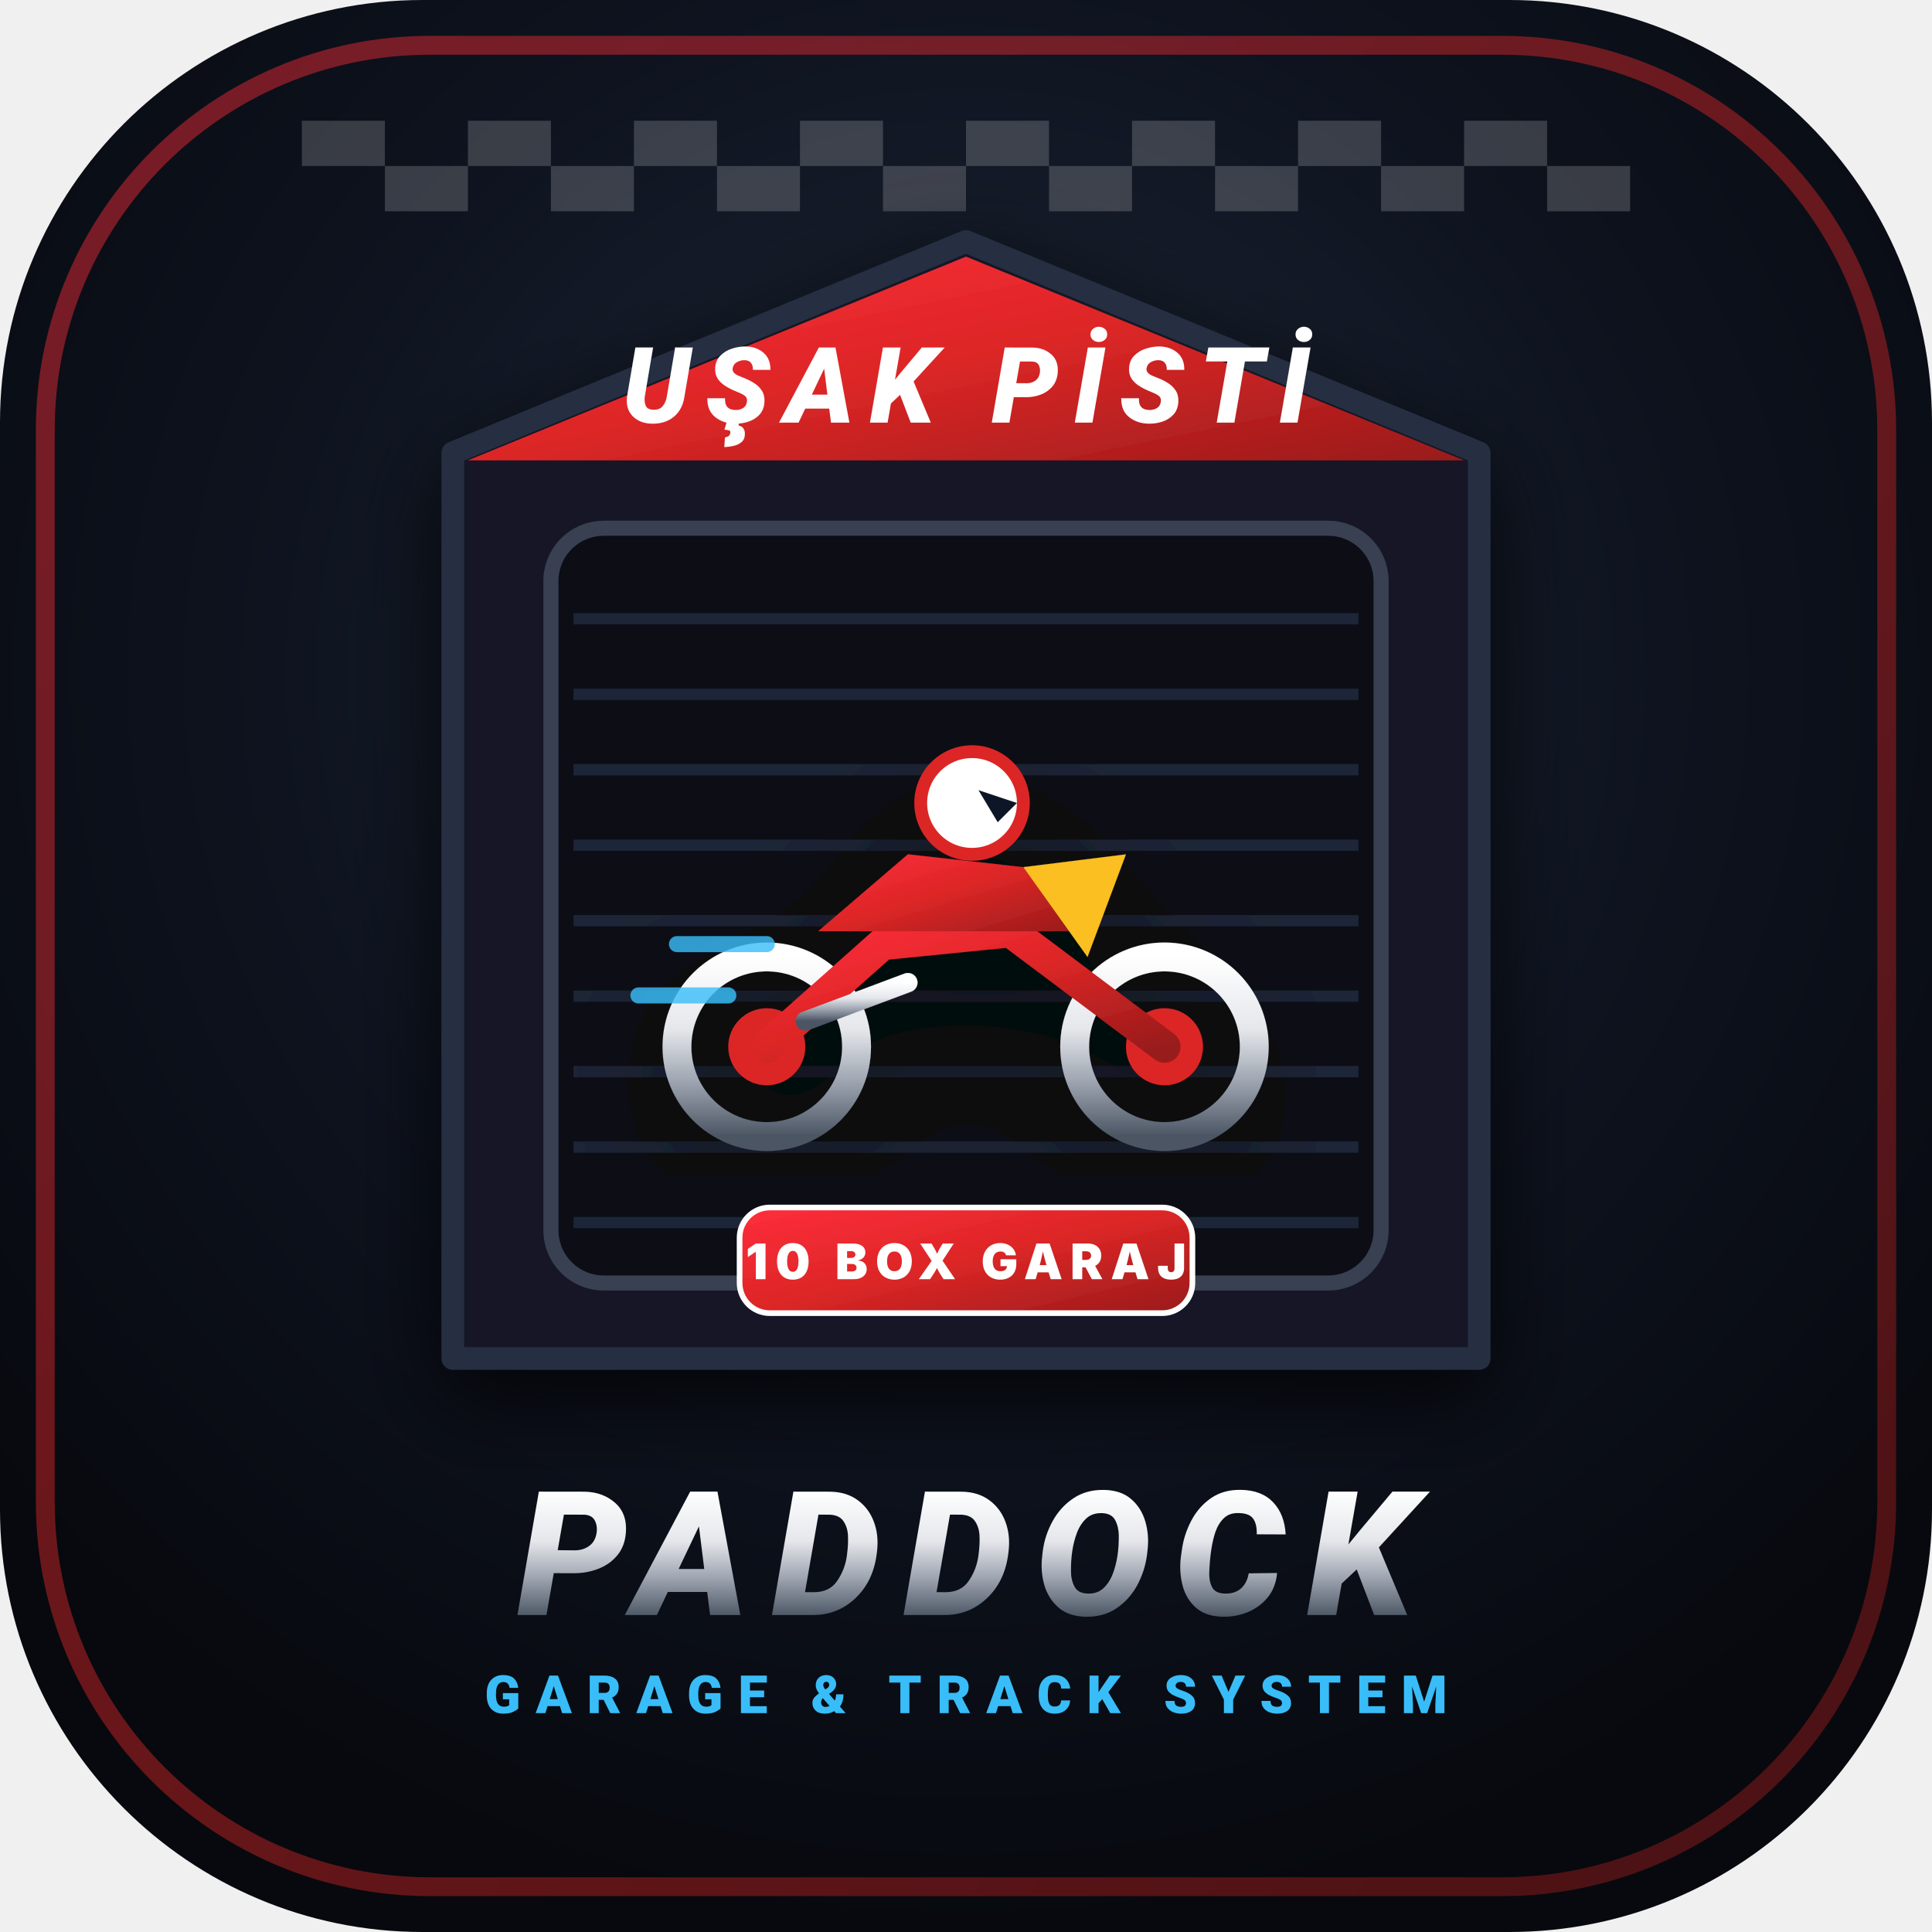
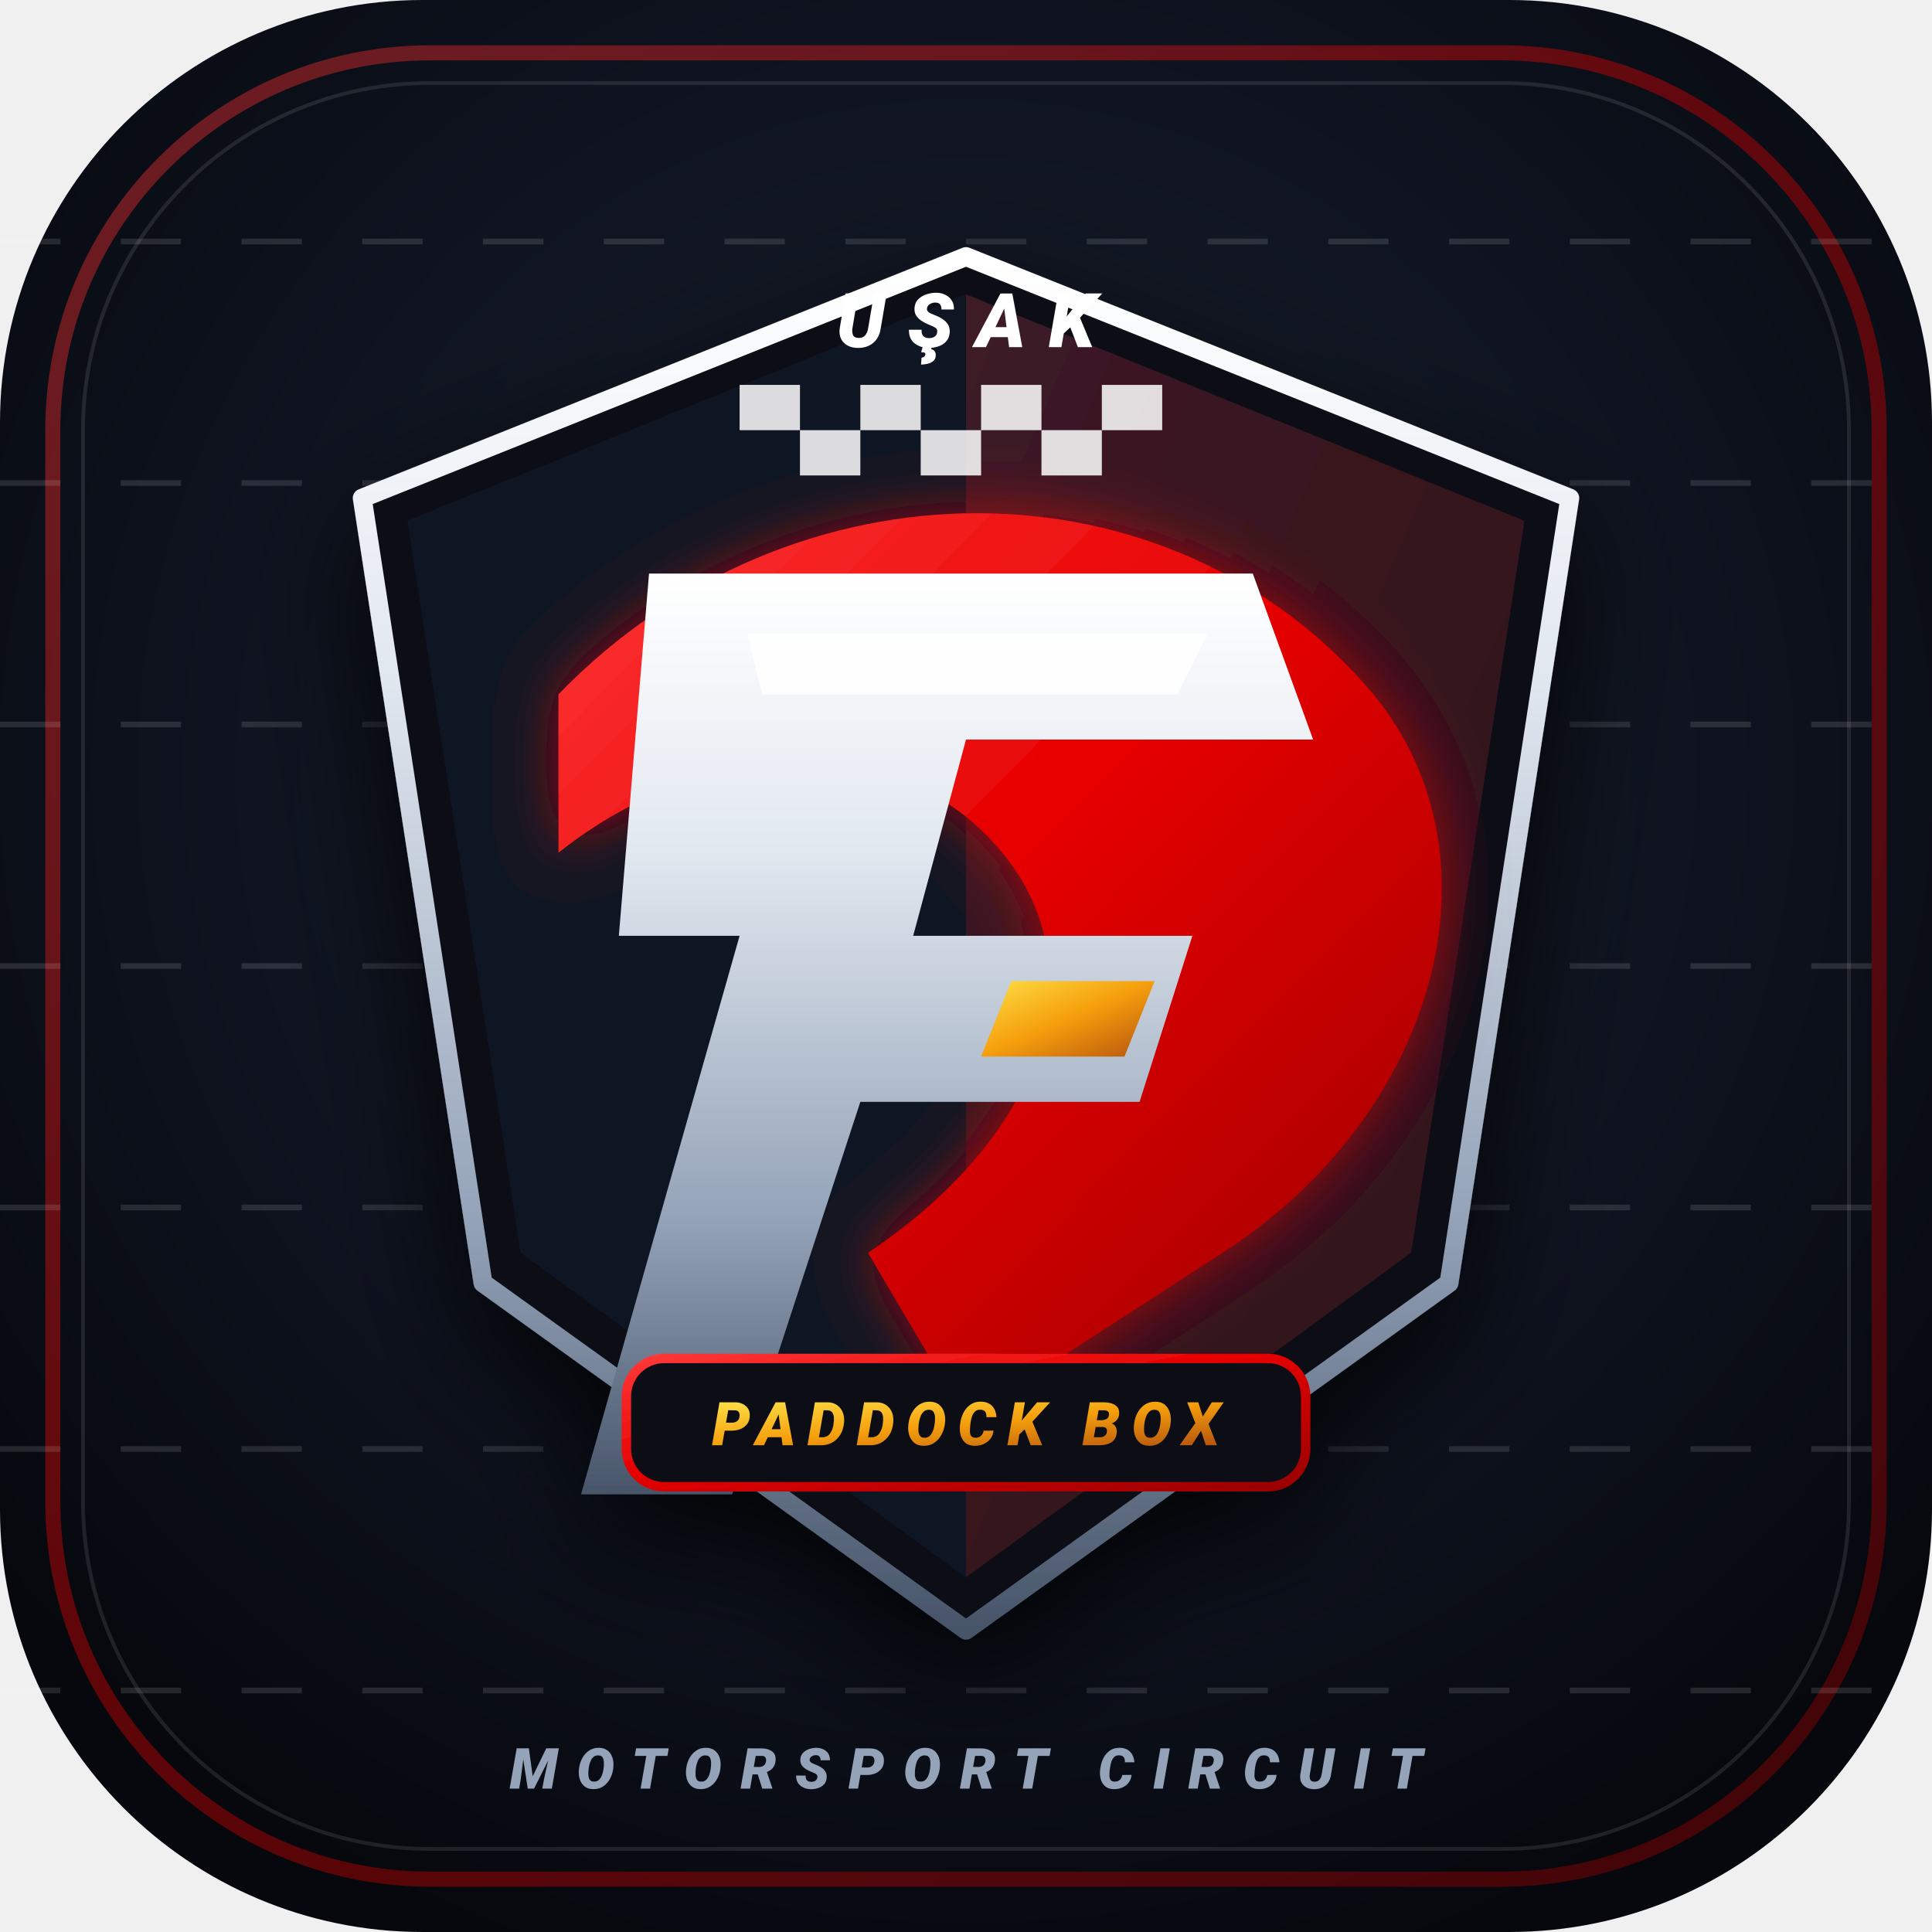
<svg xmlns="http://www.w3.org/2000/svg" viewBox="0 0 512 512" width="512" height="512">
  <defs>
-     <radialGradient id="bgGlow" cx="50%" cy="35%" r="65%">
-       <stop offset="0%" stop-color="#1F2937" />
-       <stop offset="55%" stop-color="#0E131F" />
-       <stop offset="100%" stop-color="#07090E" />
+     <radialGradient id="carbonBg" cx="50%" cy="40%" r="65%">
+       <stop offset="0%" stop-color="#1A202C" />
+       <stop offset="60%" stop-color="#0E131F" />
+       <stop offset="100%" stop-color="#06080D" />
    </radialGradient>
-     <linearGradient id="raceRed" x1="0%" y1="0%" x2="100%" y2="100%">
-       <stop offset="0%" stop-color="#FF2E3B" />
-       <stop offset="50%" stop-color="#DC2626" />
-       <stop offset="100%" stop-color="#991B1B" />
+     <linearGradient id="apexRed" x1="0%" y1="0%" x2="100%" y2="100%">
+       <stop offset="0%" stop-color="#FF3838" />
+       <stop offset="45%" stop-color="#E60000" />
+       <stop offset="100%" stop-color="#990000" />
    </linearGradient>
-     <linearGradient id="chrome" x1="0%" y1="0%" x2="0%" y2="100%">
+     <linearGradient id="titaniumChrome" x1="0%" y1="0%" x2="0%" y2="100%">
      <stop offset="0%" stop-color="#FFFFFF" />
-       <stop offset="40%" stop-color="#E5E7EB" />
-       <stop offset="70%" stop-color="#9CA3AF" />
-       <stop offset="100%" stop-color="#4B5563" />
+       <stop offset="30%" stop-color="#E2E8F0" />
+       <stop offset="70%" stop-color="#94A3B8" />
+       <stop offset="100%" stop-color="#475569" />
    </linearGradient>
-     <linearGradient id="paddockGold" x1="0%" y1="0%" x2="100%" y2="0%">
-       <stop offset="0%" stop-color="#FCD34D" />
+     <linearGradient id="goldApex" x1="0%" y1="0%" x2="100%" y2="100%">
+       <stop offset="0%" stop-color="#FDE047" />
      <stop offset="50%" stop-color="#F59E0B" />
-       <stop offset="100%" stop-color="#D97706" />
+       <stop offset="100%" stop-color="#B45309" />
    </linearGradient>
-     <linearGradient id="neonCyan" x1="0%" y1="0%" x2="100%" y2="100%">
+     <linearGradient id="cyanSpeed" x1="0%" y1="0%" x2="100%" y2="0%">
      <stop offset="0%" stop-color="#38BDF8" />
      <stop offset="100%" stop-color="#0284C7" />
    </linearGradient>
-     <filter id="dropShadow" x="-10%" y="-10%" width="120%" height="120%">
-       <feDropShadow dx="0" dy="8" stdDeviation="12" flood-color="#000000" flood-opacity="0.8" />
+     <filter id="badgeShadow" x="-20%" y="-20%" width="140%" height="140%">
+       <feDropShadow dx="0" dy="12" stdDeviation="16" flood-color="#000000" flood-opacity="0.85" />
+     </filter>
+     <filter id="neonGlow" x="-20%" y="-20%" width="140%" height="140%">
+       <feDropShadow dx="0" dy="0" stdDeviation="8" flood-color="#E60000" flood-opacity="0.6" />
    </filter>
  </defs>
-   <rect width="512" height="512" rx="112" fill="url(#bgGlow)" />
-   <rect x="12" y="12" width="488" height="488" rx="102" fill="none" stroke="url(#raceRed)" stroke-width="5" stroke-opacity="0.45" />
-   <g opacity="0.18">
-     <rect x="80" y="32" width="22" height="12" fill="#FFFFFF" />
-     <rect x="124" y="32" width="22" height="12" fill="#FFFFFF" />
-     <rect x="168" y="32" width="22" height="12" fill="#FFFFFF" />
-     <rect x="212" y="32" width="22" height="12" fill="#FFFFFF" />
-     <rect x="256" y="32" width="22" height="12" fill="#FFFFFF" />
-     <rect x="300" y="32" width="22" height="12" fill="#FFFFFF" />
-     <rect x="344" y="32" width="22" height="12" fill="#FFFFFF" />
-     <rect x="388" y="32" width="22" height="12" fill="#FFFFFF" />
-     <rect x="102" y="44" width="22" height="12" fill="#FFFFFF" />
-     <rect x="146" y="44" width="22" height="12" fill="#FFFFFF" />
-     <rect x="190" y="44" width="22" height="12" fill="#FFFFFF" />
-     <rect x="234" y="44" width="22" height="12" fill="#FFFFFF" />
-     <rect x="278" y="44" width="22" height="12" fill="#FFFFFF" />
-     <rect x="322" y="44" width="22" height="12" fill="#FFFFFF" />
-     <rect x="366" y="44" width="22" height="12" fill="#FFFFFF" />
-     <rect x="410" y="44" width="22" height="12" fill="#FFFFFF" />
+   <rect width="512" height="512" rx="112" fill="url(#carbonBg)" />
+   <rect x="14" y="14" width="484" height="484" rx="100" fill="none" stroke="url(#apexRed)" stroke-width="4" stroke-opacity="0.4" />
+   <rect x="22" y="22" width="468" height="468" rx="92" fill="none" stroke="#FFFFFF" stroke-width="1" stroke-opacity="0.1" />
+   <g opacity="0.12">
+     <path d="M 0 64 L 512 64 M 0 128 L 512 128 M 0 192 L 512 192 M 0 256 L 512 256 M 0 320 L 512 320 M 0 384 L 512 384 M 0 448 L 512 448" stroke="#FFFFFF" stroke-width="1.5" stroke-dasharray="16 16" />
  </g>
-   <g filter="url(#dropShadow)">
-     <path d="M 120 120 L 256 64 L 392 120 L 392 360 L 120 360 Z" fill="#131926" stroke="#252F42" stroke-width="6" stroke-linejoin="round" />
-     <path d="M 124 122 L 256 68 L 388 122 Z" fill="url(#raceRed)" />
-     <text x="256" y="112" font-family="system-ui, -apple-system, BlinkMacSystemFont, 'Segoe UI', Roboto, sans-serif" font-size="28" font-weight="900" font-style="italic" fill="#FFFFFF" text-anchor="middle" letter-spacing="4">
-       UŞAK PİSTİ
+   <g filter="url(#badgeShadow)">
+     <path d="M 256 68               L 416 132               L 384 340               L 256 432               L 128 340               L 96 132 Z" fill="#0B0F19" stroke="url(#titaniumChrome)" stroke-width="5" stroke-linejoin="round" />
+     <path d="M 256 78               L 404 138               L 374 332               L 256 418               L 138 332               L 108 138 Z" fill="#111624" />
+     <path d="M 256 78               L 404 138               L 374 332               L 256 418 Z" fill="url(#apexRed)" opacity="0.18" />
+     <path d="M 148 184               C 210 120, 310 120, 364 184               C 400 228, 380 296, 324 332               L 256 376               L 230 332               C 272 304, 290 264, 270 232               C 244 192, 188 194, 148 226 Z" fill="url(#apexRed)" filter="url(#neonGlow)" />
+     <path d="M 172 152               L 332 152               L 348 196               L 256 196               L 242 248               L 316 248               L 302 292               L 228 292               L 194 396               L 154 396               L 196 248               L 164 248 Z" fill="url(#titaniumChrome)" />
+     <path d="M 198 168 L 320 168 L 312 184 L 202 184 Z" fill="#FFFFFF" opacity="0.9" />
+     <polygon points="268,260 306,260 298,280 260,280" fill="url(#goldApex)" />
+     <g transform="translate(196, 102)" opacity="0.85">
+       <rect x="0" y="0" width="16" height="12" fill="#FFFFFF" />
+       <rect x="32" y="0" width="16" height="12" fill="#FFFFFF" />
+       <rect x="64" y="0" width="16" height="12" fill="#FFFFFF" />
+       <rect x="96" y="0" width="16" height="12" fill="#FFFFFF" />
+       <rect x="16" y="12" width="16" height="12" fill="#FFFFFF" />
+       <rect x="48" y="12" width="16" height="12" fill="#FFFFFF" />
+       <rect x="80" y="12" width="16" height="12" fill="#FFFFFF" />
+     </g>
+     <text x="256" y="92" font-family="system-ui, -apple-system, BlinkMacSystemFont, 'Segoe UI', Roboto, sans-serif" font-size="20" font-weight="900" font-style="italic" fill="#FFFFFF" text-anchor="middle" letter-spacing="6">
+       UŞAK
    </text>
-     <rect x="146" y="140" width="220" height="200" rx="14" fill="#0A0D14" stroke="#374151" stroke-width="4" />
-     <line x1="152" y1="164" x2="360" y2="164" stroke="#1E2638" stroke-width="3" />
-     <line x1="152" y1="184" x2="360" y2="184" stroke="#1E2638" stroke-width="3" />
-     <line x1="152" y1="204" x2="360" y2="204" stroke="#1E2638" stroke-width="3" />
-     <line x1="152" y1="224" x2="360" y2="224" stroke="#1E2638" stroke-width="3" />
-     <line x1="152" y1="244" x2="360" y2="244" stroke="#1E2638" stroke-width="3" />
-     <line x1="152" y1="264" x2="360" y2="264" stroke="#1E2638" stroke-width="3" />
-     <line x1="152" y1="284" x2="360" y2="284" stroke="#1E2638" stroke-width="3" />
-     <line x1="152" y1="304" x2="360" y2="304" stroke="#1E2638" stroke-width="3" />
-     <line x1="152" y1="324" x2="360" y2="324" stroke="#1E2638" stroke-width="3" />
-     <g transform="translate(176, 172) scale(1.7)" filter="url(#dropShadow)">
-       <circle cx="16" cy="62" r="14" fill="none" stroke="url(#chrome)" stroke-width="4.5" />
-       <circle cx="16" cy="62" r="6" fill="#DC2626" />
-       <circle cx="78" cy="62" r="14" fill="none" stroke="url(#chrome)" stroke-width="4.5" />
-       <circle cx="78" cy="62" r="6" fill="#DC2626" />
-       <path d="M 16 62 L 34 46 L 54 44 L 78 62" fill="none" stroke="url(#raceRed)" stroke-width="5" stroke-linecap="round" stroke-linejoin="round" />
-       <path d="M 24 44 L 38 32 L 56 34 L 64 44 Z" fill="url(#raceRed)" />
-       <path d="M 56 34 L 72 32 L 66 48 Z" fill="#FBBF24" />
-       <circle cx="48" cy="24" r="8" fill="#FFFFFF" stroke="#DC2626" stroke-width="2" />
-       <path d="M 49 22 L 55 24 L 52 27 Z" fill="#111827" />
-       <line x1="22" y1="58" x2="38" y2="52" stroke="url(#chrome)" stroke-width="3" stroke-linecap="round" />
-       <line x1="2" y1="46" x2="16" y2="46" stroke="#38BDF8" stroke-width="2.5" stroke-linecap="round" opacity="0.8" />
-       <line x1="-4" y1="54" x2="10" y2="54" stroke="#38BDF8" stroke-width="2.5" stroke-linecap="round" opacity="0.8" />
-     </g>
-     <g transform="translate(196, 320)">
-       <rect x="0" y="0" width="120" height="28" rx="8" fill="url(#raceRed)" stroke="#FFFFFF" stroke-width="1.5" />
-       <text x="60" y="19" font-family="system-ui, -apple-system, sans-serif" font-size="13" font-weight="900" fill="#FFFFFF" text-anchor="middle" letter-spacing="2">
-         10 BOX GARAJ
+     <g transform="translate(166, 360)">
+       <rect x="0" y="0" width="180" height="34" rx="10" fill="#0B0F19" stroke="url(#apexRed)" stroke-width="2.5" />
+       <text x="90" y="23" font-family="system-ui, -apple-system, BlinkMacSystemFont, 'Segoe UI', Roboto, sans-serif" font-size="16" font-weight="900" font-style="italic" fill="url(#goldApex)" text-anchor="middle" letter-spacing="3">
+         PADDOCK BOX
      </text>
    </g>
  </g>
-   <g transform="translate(256, 428)">
-     <text x="0" y="0" font-family="system-ui, -apple-system, BlinkMacSystemFont, 'Segoe UI', Roboto, sans-serif" font-size="46" font-weight="900" font-style="italic" fill="url(#chrome)" text-anchor="middle" letter-spacing="6">
-       PADDOCK
-     </text>
-     <text x="0" y="26" font-family="system-ui, -apple-system, BlinkMacSystemFont, 'Segoe UI', Roboto, sans-serif" font-size="14" font-weight="800" fill="#38BDF8" text-anchor="middle" letter-spacing="4">
-       GARAGE &amp; TRACK SYSTEM
+   <g transform="translate(256, 474)">
+     <text x="0" y="0" font-family="system-ui, -apple-system, BlinkMacSystemFont, 'Segoe UI', Roboto, sans-serif" font-size="15" font-weight="900" font-style="italic" fill="#94A3B8" text-anchor="middle" letter-spacing="5">
+       MOTORSPORT CIRCUIT
    </text>
  </g>
</svg>
